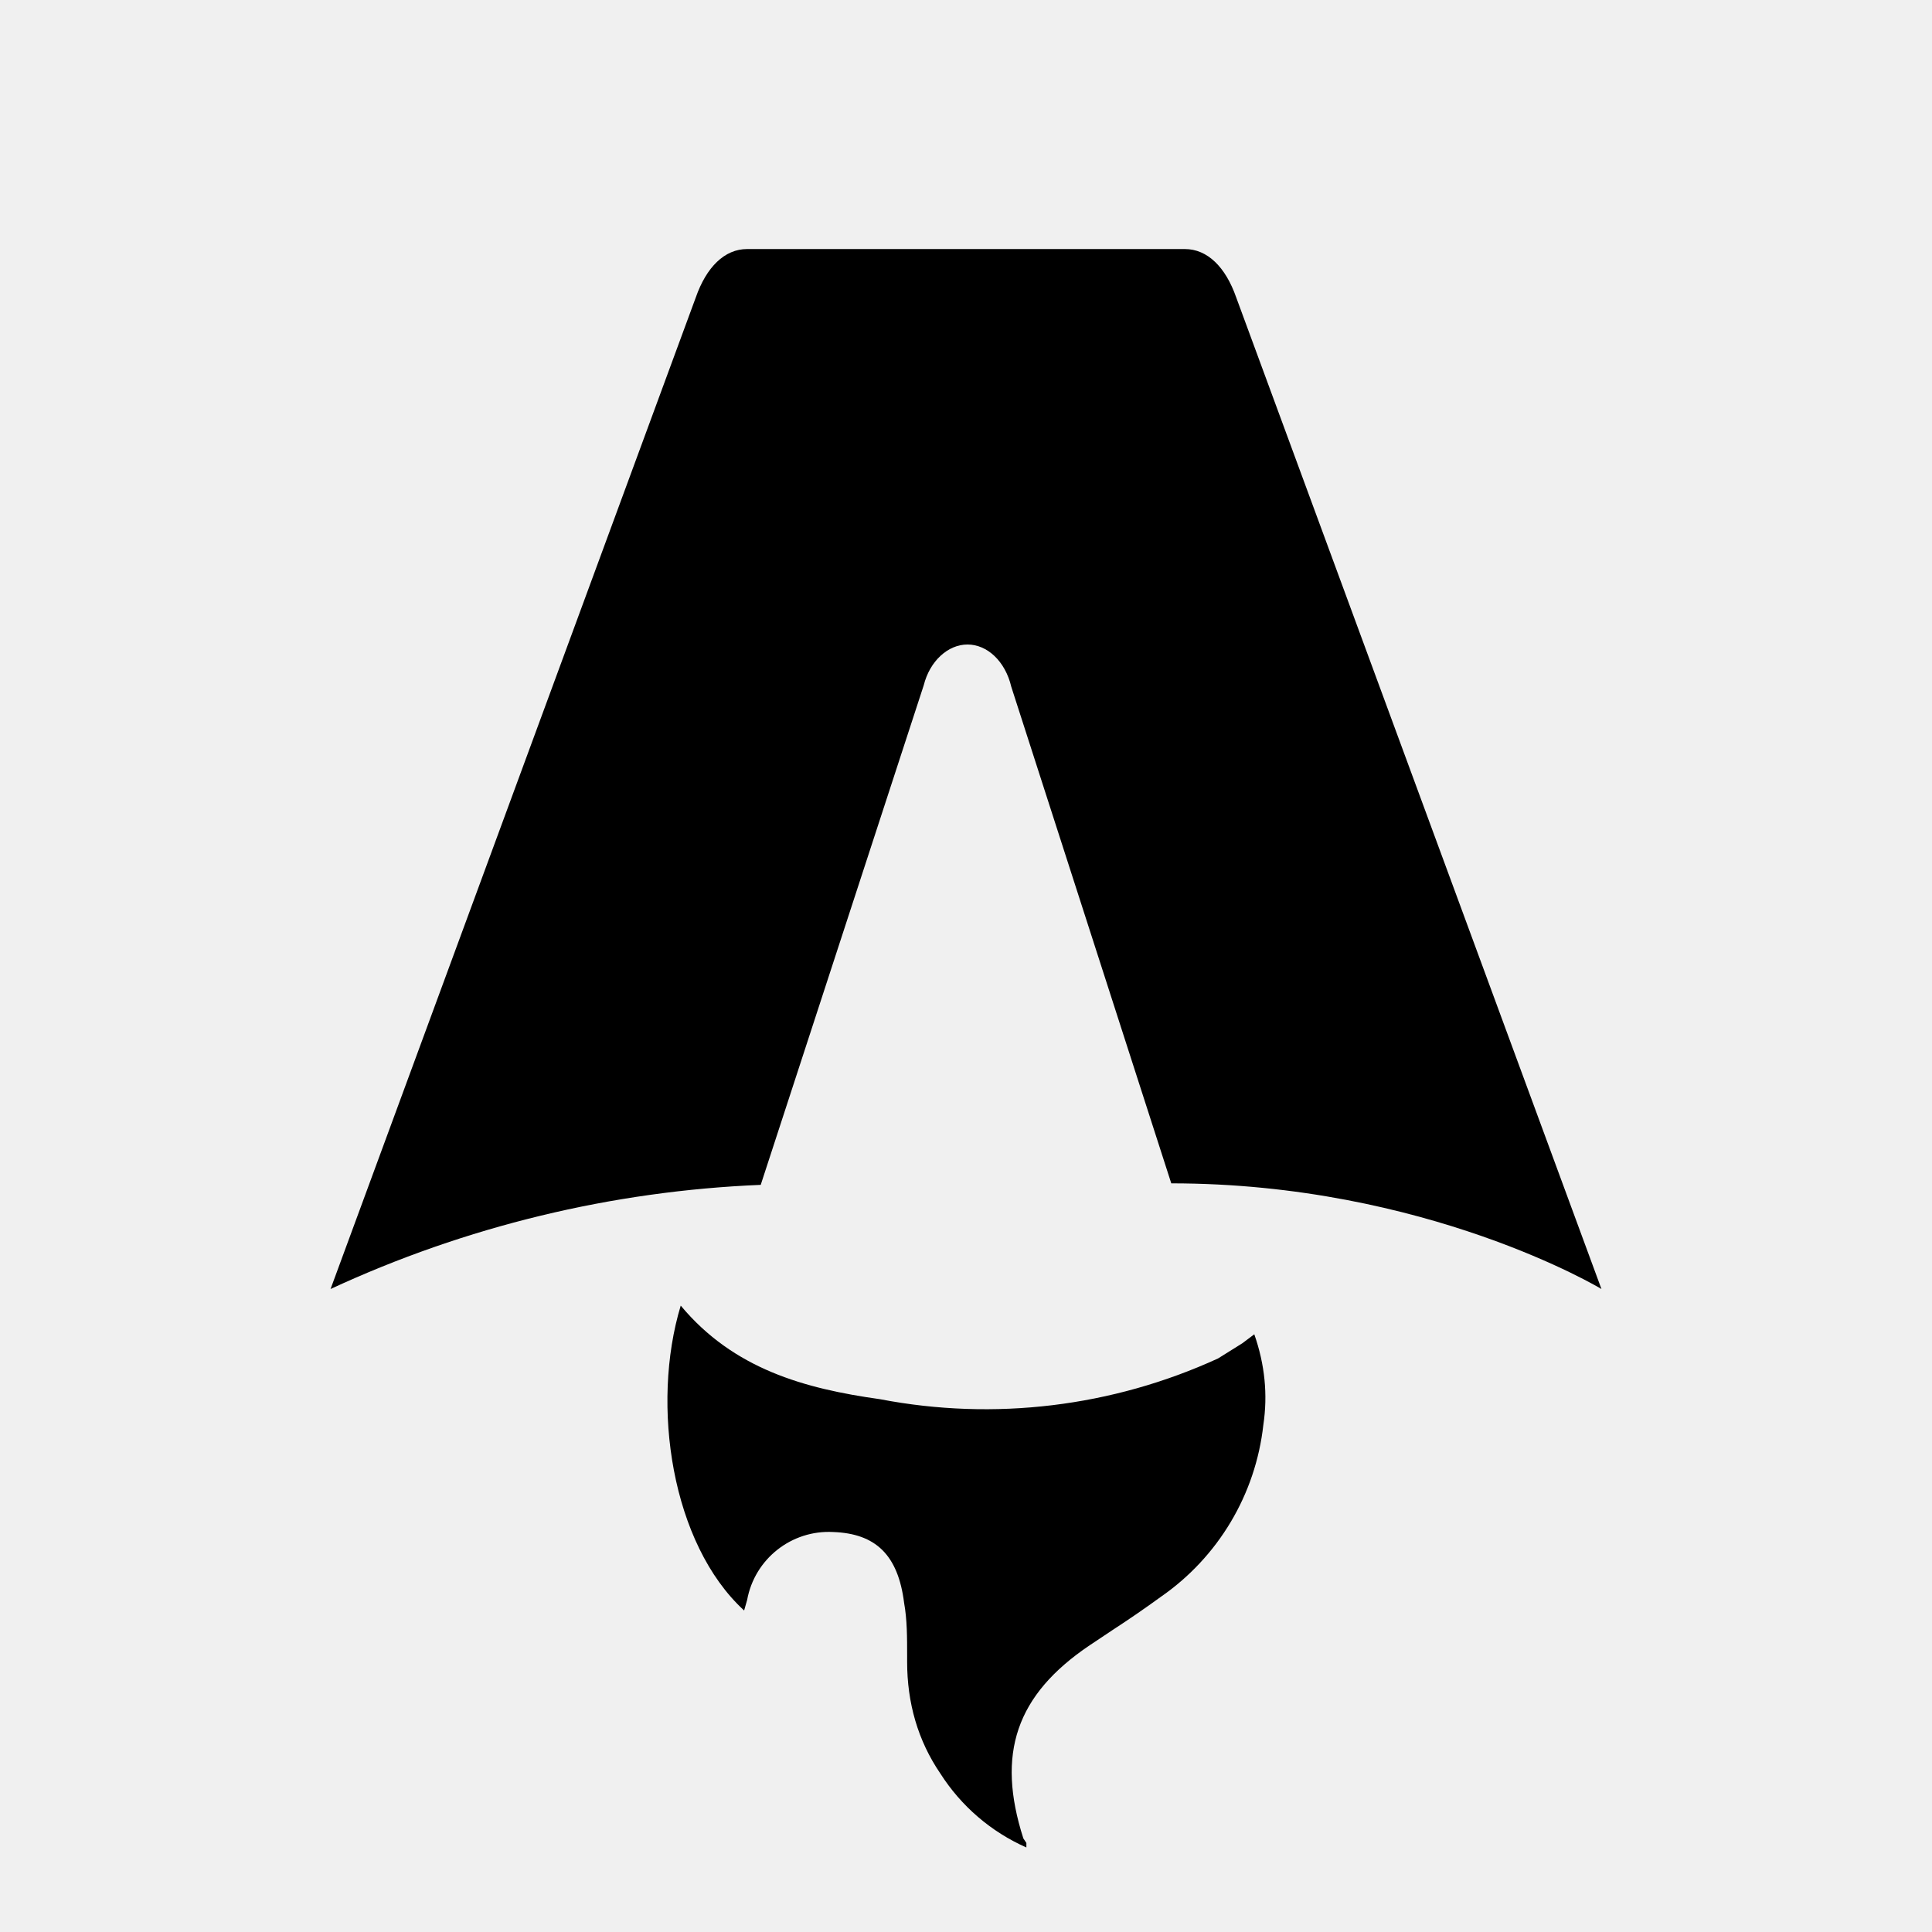
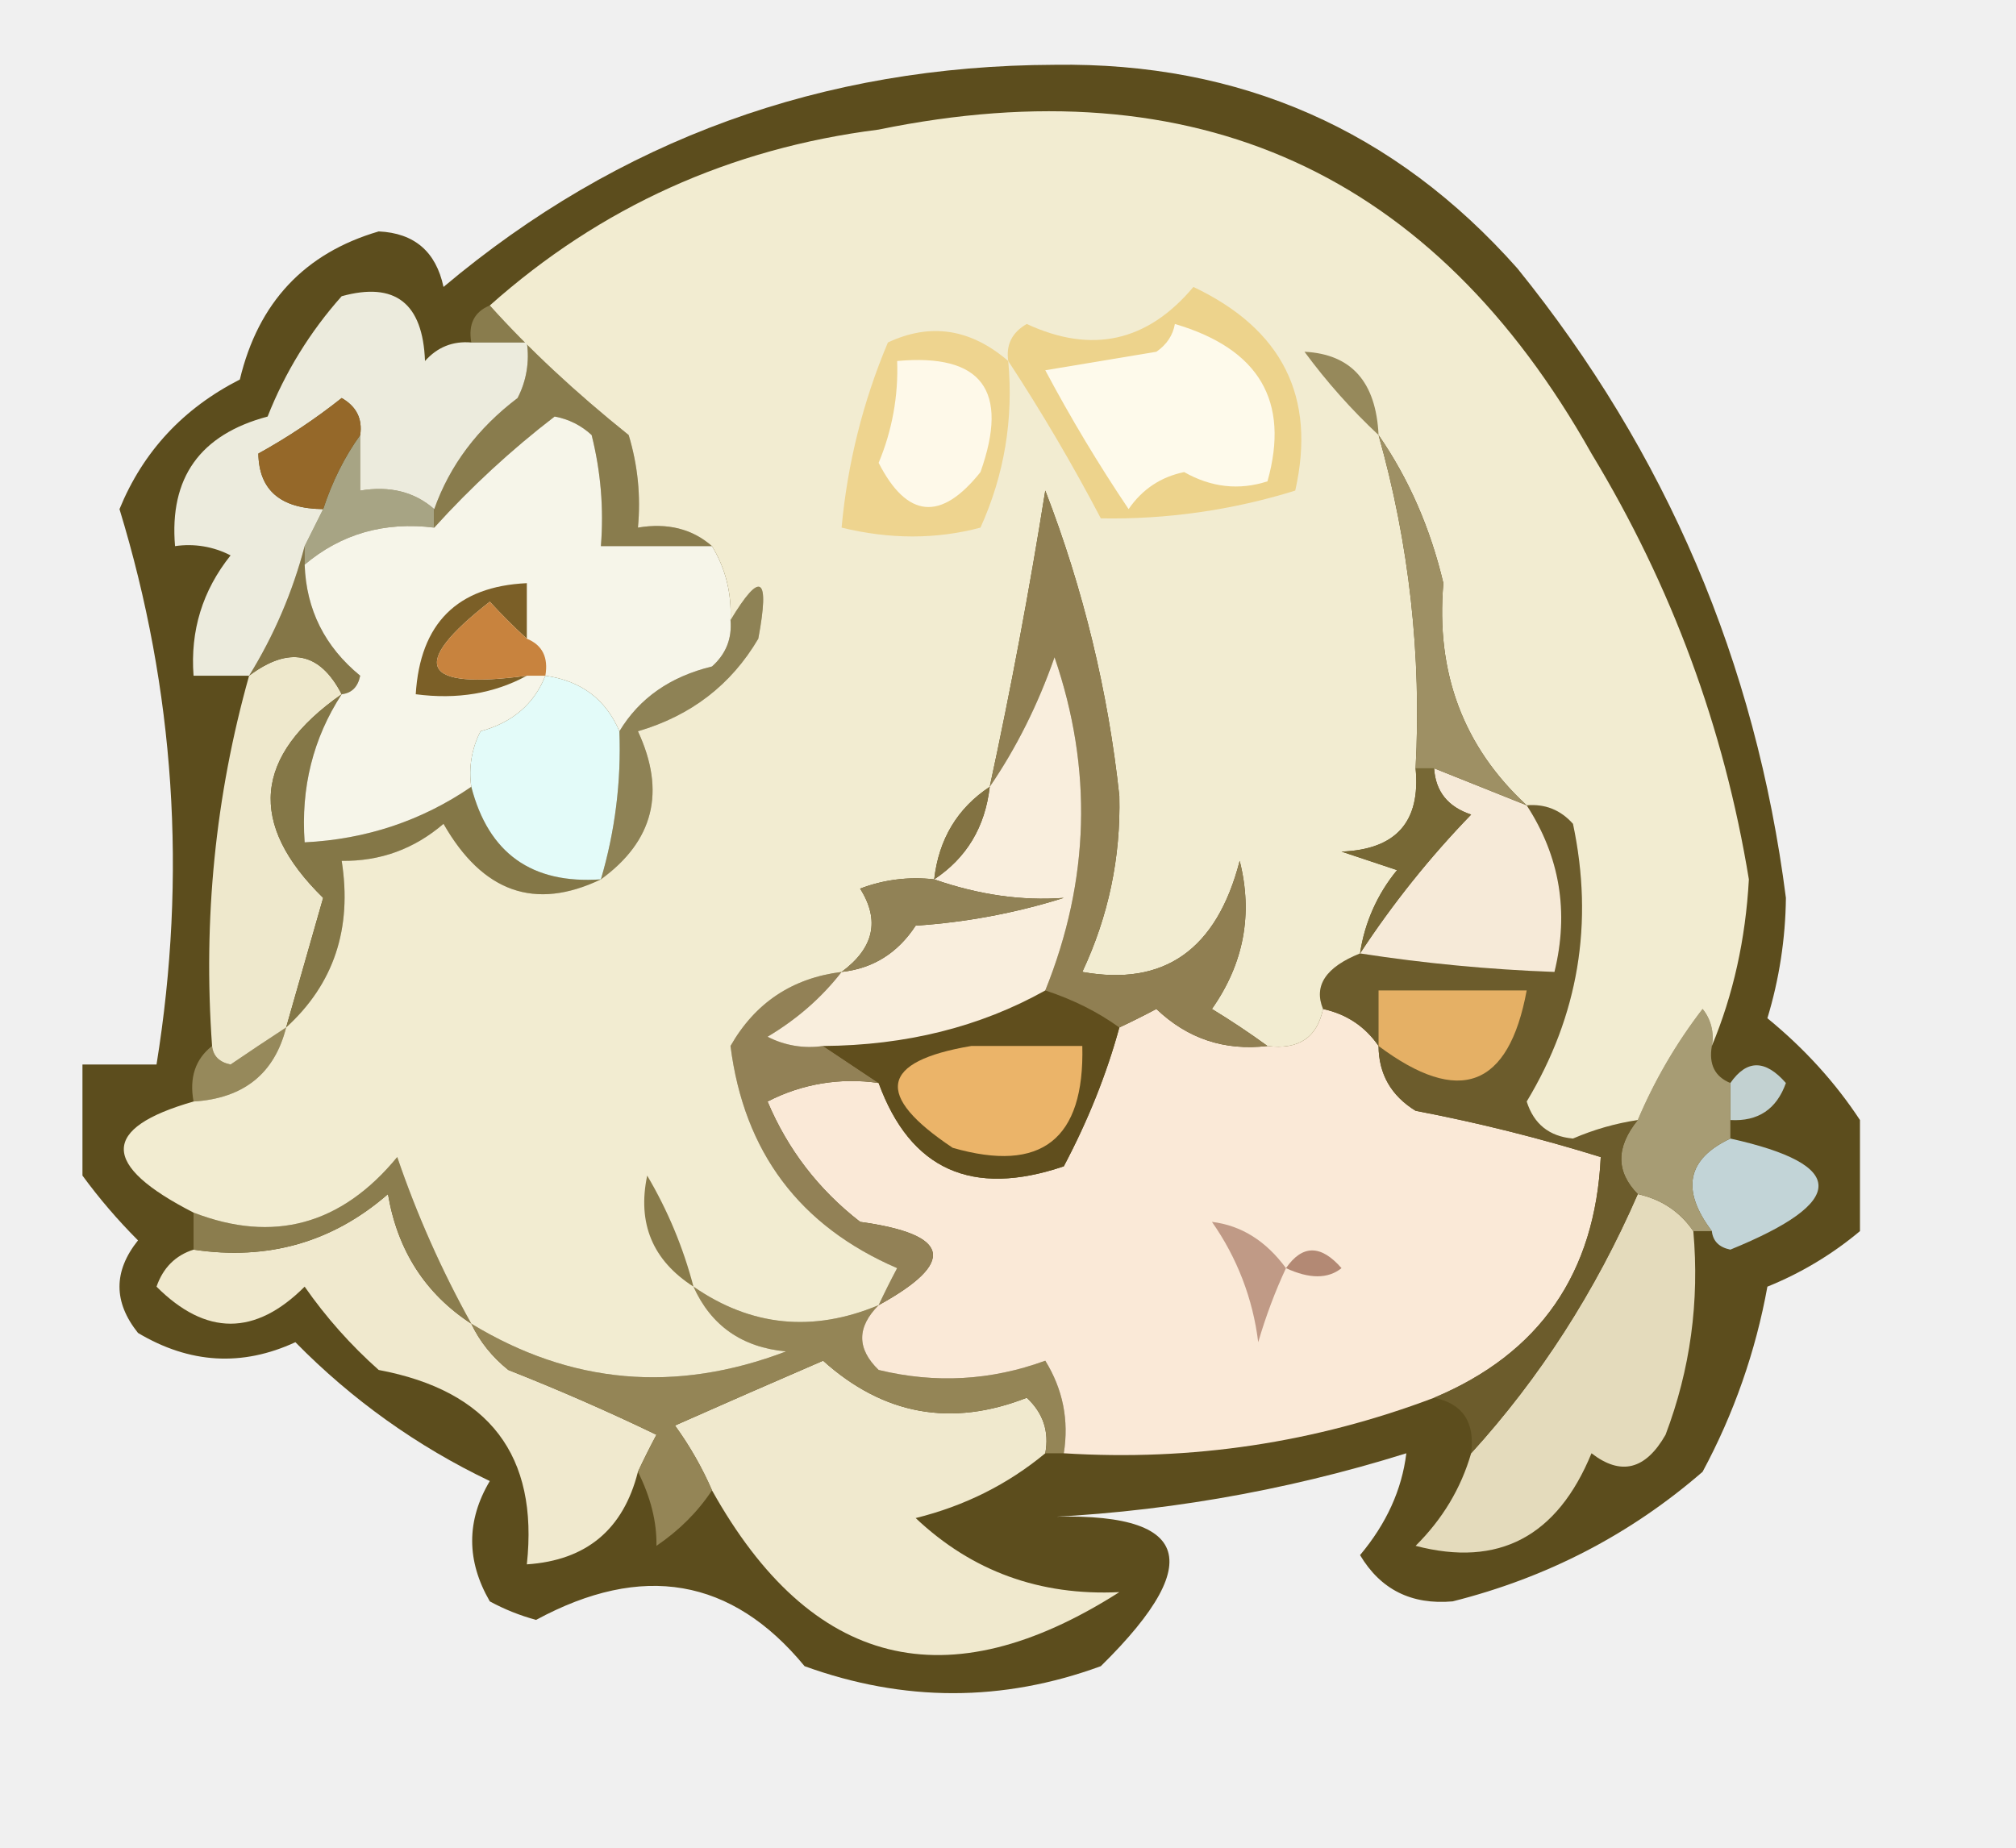
- <svg xmlns="http://www.w3.org/2000/svg" fill="none" viewBox="0 0 128 128">
-   <path d="M50.4 78.5a75.1 75.1 0 0 0-28.5 6.9l24.2-65.7c.7-2 1.9-3.2 3.4-3.2h29c1.5 0 2.7 1.2 3.4 3.2l24.2 65.7s-11.6-7-28.5-7L67 45.5c-.4-1.7-1.6-2.8-2.9-2.8-1.3 0-2.5 1.1-2.9 2.7L50.4 78.5Zm-1.1 28.2Zm-4.2-20.2c-2 6.6-.6 15.8 4.2 20.2a17.5 17.5 0 0 1 .2-.7 5.5 5.5 0 0 1 5.7-4.5c2.8.1 4.3 1.5 4.7 4.7.2 1.1.2 2.3.2 3.5v.4c0 2.7.7 5.2 2.2 7.4a13 13 0 0 0 5.7 4.9v-.3l-.2-.3c-1.8-5.6-.5-9.5 4.4-12.8l1.5-1a73 73 0 0 0 3.2-2.2 16 16 0 0 0 6.8-11.4c.3-2 .1-4-.6-6l-.8.6-1.6 1a37 37 0 0 1-22.4 2.7c-5-.7-9.7-2-13.2-6.2Z" />
-   <style>
-         path { fill: #000; }
-         @media (prefers-color-scheme: dark) {
-             path { fill: #FFF; }
-         }
-     </style>
+ <svg xmlns="http://www.w3.org/2000/svg" t="1785481001126" class="icon" viewBox="0 0 1117 1024" version="1.1" p-id="5013" width="218.164" height="200">
+   <path d="M1030.549 620.668v61.554a191.422 191.422 0 0 1-51.295 30.777 346.076 346.076 0 0 1-35.906 102.59c-40.051 34.737-86.216 58.671-138.496 71.813-22.826 2-39.918-6.555-51.295-25.647 14.64-17.44 23.185-36.255 25.647-56.424A797.101 797.101 0 0 1 568.895 841.235c89.253-6.176 102.938 21.185 41.036 82.072-54.444 19.943-109.155 19.943-164.143 0-40.328-48.966-89.91-57.512-148.755-25.647a117.742 117.742 0 0 1-25.647-10.259c-13.029-22.518-13.029-44.75 0-66.683A379.931 379.931 0 0 1 163.666 743.775c-29.515 13.644-58.579 11.941-87.201-5.129-13.675-17.102-13.675-34.193 0-51.295a309.236 309.236 0 0 1-30.777-35.906v-61.554h41.036c16.958-104.898 10.115-207.488-20.518-307.769 13.07-31.905 35.291-55.829 66.683-71.813 10.208-42.677 35.855-70.028 76.942-82.072 19.749 0.923 31.721 11.182 35.906 30.777 97.019-81.631 209.868-122.666 338.546-123.108 102.938-1.518 188.437 36.091 256.474 112.849 82.472 102.025 132.053 218.301 148.755 348.805a238.521 238.521 0 0 1-10.259 66.683c20.487 16.763 37.589 35.578 51.295 56.424z" fill="#52420F" opacity=".937" p-id="5014" />
+   <path d="M261.126 733.516c4.647 9.828 11.49 18.384 20.518 25.647a1213.585 1213.585 0 0 1 82.072 35.906c-3.724 7.007-7.14 13.85-10.259 20.518-8.084 32.008-28.602 49.12-61.554 51.295 6.545-60.292-20.805-96.198-82.072-107.719a261.829 261.829 0 0 1-41.036-46.165c-27.361 27.361-54.711 27.361-82.072 0 3.642-10.485 10.485-17.327 20.518-20.518 41.2 6.155 77.106-4.104 107.719-30.777 5.294 31.259 20.682 55.193 46.165 71.813zM579.154 805.329c-20.795 17.235-44.729 29.207-71.813 35.906 31.208 29.495 68.838 43.17 112.849 41.036-95.49 60.877-170.719 42.072-225.697-56.424a189.709 189.709 0 0 0-20.518-35.906 9649.482 9649.482 0 0 1 82.072-35.906c33.454 30.079 71.074 36.922 112.849 20.518 9.089 8.464 12.506 18.723 10.259 30.777z" fill="#F0E9CE" p-id="5015" />
+   <path d="M907.441 661.703c13.111 2.893 23.37 9.736 30.777 20.518 3.457 39.066-1.672 76.676-15.388 112.849-11.08 19.43-24.755 22.847-41.036 10.259-19 46.237-51.49 63.339-97.46 51.295 14.896-14.773 25.155-31.864 30.777-51.295 38.061-41.826 68.838-89.704 92.331-143.626z" fill="#E4DBBC" p-id="5016" />
+   <path d="M384.234 712.998c31.905 22.077 66.109 25.494 102.59 10.259-12.147 12.188-12.147 24.16 0 35.906 31.413 7.612 62.19 5.899 92.331-5.129 9.767 15.85 13.183 32.952 10.259 51.295h-10.259c2.247-12.054-1.17-22.313-10.259-30.777-41.775 16.404-79.394 9.561-112.849-20.518a9649.482 9649.482 0 0 0-82.072 35.906 189.709 189.709 0 0 1 20.518 35.906c-7.848 11.9-18.107 22.159-30.777 30.777 0.246-13.203-3.18-26.878-10.259-41.036 3.119-6.668 6.535-13.511 10.259-20.518a1213.585 1213.585 0 0 0-82.072-35.906c-9.028-7.263-15.871-15.819-20.518-25.647 55.091 33.547 113.228 38.676 174.402 15.388-24.416-2.288-41.518-14.26-51.295-35.906z" fill="#948556" p-id="5017" />
+   <path d="M702.262 579.632c17.225 2.206 27.484-4.637 30.777-20.518 13.111 2.893 23.37 9.736 30.777 20.518 0.103 15.563 6.945 27.535 20.518 35.906a936.254 936.254 0 0 1 102.59 25.647c-3.047 64.396-33.824 108.848-92.331 133.367-65.965 24.97-134.351 35.229-205.179 30.777 2.924-18.343-0.492-35.445-10.259-51.295-30.141 11.028-60.918 12.742-92.331 5.129-12.147-11.747-12.147-23.719 0-35.906 43.303-23.832 39.887-39.22-10.259-46.165-22.99-17.851-40.092-40.072-51.295-66.683a101.194 101.194 0 0 1 61.554-10.259c17.543 48.043 51.736 63.431 102.59 46.165 13.46-25.442 23.719-51.09 30.777-76.942 6.668-3.119 13.501-6.535 20.518-10.259 17.225 16.466 37.743 23.298 61.554 20.518z" fill="#FAE9D7" p-id="5018" />
+   <path d="M712.521 702.739c-6.053 12.988-11.182 26.673-15.388 41.036a146.621 146.621 0 0 0-25.647-66.683c16.23 1.98 29.915 10.526 41.036 25.647z" fill="#C09A86" p-id="5019" />
+   <path d="M712.521 702.739c9.089-13.09 19.348-13.09 30.777 0-7.52 6.022-17.779 6.022-30.777 0z" fill="#B38974" p-id="5020" />
+   <path d="M261.126 733.516c-25.483-16.62-40.872-40.554-46.165-71.813-30.613 26.673-66.519 36.932-107.719 30.777v-20.518c44.247 17.102 81.867 6.843 112.849-30.777a565.382 565.382 0 0 0 41.036 92.331z" fill="#8B7D4E" p-id="5021" />
+   <path d="M958.736 630.926c65.103 14.486 65.103 35.004 0 61.554-6.227-1.272-9.643-4.688-10.259-10.259-17.235-22.836-13.819-39.938 10.259-51.295z" fill="#C2D4D7" p-id="5022" />
+   <path d="M466.305 538.596c-11.018 14.209-24.693 26.171-41.036 35.906 9.726 4.955 19.984 6.668 30.777 5.129l30.777 20.518a101.194 101.194 0 0 0-61.554 10.259c11.203 26.612 28.304 48.833 51.295 66.683 50.146 6.945 53.562 22.334 10.259 46.165 3.119-6.668 6.535-13.511 10.259-20.518-54.085-23.339-84.862-64.375-92.331-123.108 13.665-23.934 34.183-37.609 61.554-41.036z" fill="#928156" p-id="5023" />
+   <path d="M958.736 620.668v-20.518c9.089-13.09 19.348-13.09 30.777 0-5.181 14.557-15.44 21.39-30.777 20.518z" fill="#C2D1D1" p-id="5024" />
+   <path d="M579.154 548.855c15.337 5.017 29.012 11.849 41.036 20.518-7.058 25.853-17.317 51.5-30.777 76.942-50.854 17.266-85.047 1.877-102.59-46.165l-30.777-20.518c45.991-0.328 87.027-10.587 123.108-30.777z" fill="#604E1D" p-id="5025" />
+   <path d="M538.118 579.632h61.554c1.272 51.777-22.662 70.582-71.813 56.424-43.652-29.105-40.236-47.909 10.259-56.424z" fill="#EBB469" p-id="5026" />
+   <path d="M948.477 579.632c-1.765 10.177 1.662 17.009 10.259 20.518v30.777c-24.078 11.357-27.494 28.458-10.259 51.295h-10.259c-7.407-10.782-17.666-17.625-30.777-20.518-12.167-12.362-12.167-26.048 0-41.036a279.044 279.044 0 0 1 35.906-61.554c4.76 6.094 6.473 12.937 5.129 20.518z" fill="#A79C74" p-id="5027" />
+   <path d="M158.536 569.373c-6.463 25.617-23.555 39.292-51.295 41.036-2.431-13.244 0.985-23.503 10.259-30.777 0.616 5.571 4.032 8.987 10.259 10.259 10.444-7.109 20.703-13.952 30.777-20.518z" fill="#96895B" p-id="5028" />
+   <path d="M845.887 446.265c10.218-0.882 18.774 2.544 25.647 10.259 11.623 54.906 3.078 106.201-25.647 153.885 3.97 12.516 12.516 19.348 25.647 20.518a144.405 144.405 0 0 1 35.906-10.259c-12.167 14.988-12.167 28.674 0 41.036-23.493 53.921-54.27 101.8-92.331 143.626 2.206-17.225-4.637-27.484-20.518-30.777 58.507-24.519 89.284-68.971 92.331-133.367a936.254 936.254 0 0 0-102.59-25.647c-13.573-8.371-20.415-20.344-20.518-35.906-7.407-10.782-17.666-17.625-30.777-20.518-5.294-12.906 1.539-23.165 20.518-30.777 35.024 5.458 70.931 8.874 107.719 10.259 8.135-33.249 3.006-64.026-15.388-92.331z" fill="#6C5C2C" p-id="5029" />
+   <path d="M189.313 384.711c-48.771 34.121-52.187 71.741-10.259 112.849-6.904 24.119-13.747 48.053-20.518 71.813-10.074 6.566-20.333 13.408-30.777 20.518-6.227-1.272-9.643-4.688-10.259-10.259-5.037-70.274 1.806-138.681 20.518-205.179 22.118-16.599 39.22-13.173 51.295 10.259z" fill="#EEE8CC" p-id="5030" />
+   <path d="M189.313 384.711c-15.86 24.447-22.703 51.808-20.518 82.072 34.029-1.682 64.806-11.941 92.331-30.777 9.541 36.86 33.475 53.962 71.813 51.295-36.46 17.461-65.524 7.202-87.201-30.777-16.25 13.962-35.065 20.805-56.424 20.518 5.899 37.497-4.36 68.273-30.777 92.331 6.771-23.76 13.614-47.694 20.518-71.813-41.928-41.108-38.512-78.727 10.259-112.849z" fill="#847747" p-id="5031" />
+   <path d="M332.939 487.301a255.756 255.756 0 0 0 10.259-82.072c11.018-18.302 28.11-30.264 51.295-35.906 7.715-6.874 11.141-15.429 10.259-25.647 16.743-27.792 21.872-24.365 15.388 10.259-15.05 25.576-37.271 42.677-66.683 51.295 15.573 33.444 8.741 60.815-20.518 82.072z" fill="#8E8255" p-id="5032" />
+   <path d="M302.162 374.452c19.8 2.77 33.485 13.029 41.036 30.777a255.756 255.756 0 0 1-10.259 82.072c-38.338 2.667-62.272-14.434-71.813-51.295a50.597 50.597 0 0 1 5.129-30.777c17.738-4.863 29.7-15.122 35.906-30.777z" fill="#E3FBF9" p-id="5033" />
+   <path d="M168.795 302.64v10.259c0.872 24.919 11.131 45.437 30.777 61.554-1.272 6.227-4.688 9.643-10.259 10.259-12.075-23.431-29.177-26.858-51.295-10.259a263.163 263.163 0 0 0 30.777-71.813z" fill="#847647" p-id="5034" />
+   <path d="M199.572 241.086v30.777c16.404-2.749 30.079 0.677 41.036 10.259v10.259c-27.576-3.426-51.51 3.406-71.813 20.518v-10.259l10.259-20.518c5.017-15.337 11.849-29.012 20.518-41.036z" fill="#A7A484" p-id="5035" />
+   <path d="M271.385 169.273c21.677 24.129 47.325 48.063 76.942 71.813 5.068 16.763 6.771 33.855 5.129 51.295 16.404-2.749 30.079 0.677 41.036 10.259h-61.554a189.134 189.134 0 0 0-5.129-61.554 40.451 40.451 0 0 0-20.518-10.259 503.356 503.356 0 0 0-66.683 61.554v-10.259c8.587-24.201 23.975-44.719 46.165-61.554 4.955-9.726 6.668-19.984 5.129-30.777h-30.777c-1.765-10.177 1.662-17.009 10.259-20.518z" fill="#897C4D" p-id="5036" />
+   <path d="M261.126 189.791h30.777a50.597 50.597 0 0 1-5.129 30.777c-22.19 16.835-37.579 37.353-46.165 61.554-10.957-9.582-24.632-13.008-41.036-10.259v-30.777c1.334-8.987-2.083-15.83-10.259-20.518a332.052 332.052 0 0 1-46.165 30.777c0.339 20.292 12.311 30.551 35.906 30.777l-10.259 20.518a263.163 263.163 0 0 1-30.777 71.813h-30.777c-1.877-24.991 4.965-47.222 20.518-66.683a50.597 50.597 0 0 0-30.777-5.129c-3.221-37.897 13.87-61.831 51.295-71.813a223.009 223.009 0 0 1 41.036-66.683c29.577-8.156 44.965 3.806 46.165 35.906 6.874-7.715 15.429-11.141 25.647-10.259z" fill="#ECEBDD" p-id="5037" />
+   <path d="M394.493 302.64c7.53 12.393 10.946 26.068 10.259 41.036 0.882 10.218-2.544 18.774-10.259 25.647-23.185 5.642-40.277 17.604-51.295 35.906-7.551-17.748-21.236-28.007-41.036-30.777-6.207 15.655-18.169 25.914-35.906 30.777a50.597 50.597 0 0 0-5.129 30.777c-27.525 18.835-58.302 29.094-92.331 30.777-2.185-30.264 4.658-57.625 20.518-82.072 5.571-0.616 8.987-4.032 10.259-10.259-19.646-16.117-29.905-36.635-30.777-61.554 20.302-17.112 44.237-23.944 71.813-20.518a503.356 503.356 0 0 1 66.683-61.554 40.451 40.451 0 0 1 20.518 10.259c5.078 20.241 6.791 40.759 5.129 61.554h61.554z" fill="#F6F5E9" p-id="5038" />
+   <path d="M291.903 353.934a317.443 317.443 0 0 1-20.518-20.518c-45.006 35.188-38.163 48.874 20.518 41.036-18.107 9.859-38.625 13.285-61.554 10.259 2.411-39.23 22.929-59.748 61.554-61.554v30.777z" fill="#7B5F27" p-id="5039" />
+   <path d="M291.903 353.934c8.597 3.509 12.024 10.341 10.259 20.518h-10.259c-58.681 7.838-65.524-5.848-20.518-41.036 6.997 7.622 13.839 14.465 20.518 20.518z" fill="#C8833E" p-id="5040" />
+   <path d="M199.572 241.086c-8.669 12.024-15.501 25.699-20.518 41.036-23.596-0.226-35.568-10.485-35.906-30.777a332.052 332.052 0 0 0 46.165-30.777c8.176 4.688 11.593 11.531 10.259 20.518z" fill="#956829" p-id="5041" />
+   <path d="M948.477 579.632a24.909 24.909 0 0 0-5.129-20.518 279.044 279.044 0 0 0-35.906 61.554c-12.259 1.826-24.232 5.232-35.906 10.259-13.131-1.17-21.677-8.002-25.647-20.518 28.725-47.684 37.271-98.979 25.647-153.885-6.874-7.715-15.429-11.141-25.647-10.259-35.075-32.398-50.464-73.434-46.165-123.108-7.233-30.531-19.195-57.881-35.906-82.072a565.597 565.597 0 0 1 20.518 184.661c2.873 29.628-10.803 45.016-41.036 46.165l30.777 10.259a94.106 94.106 0 0 0-20.518 46.165c-18.979 7.612-25.812 17.871-20.518 30.777-3.293 15.881-13.552 22.724-30.777 20.518a454.4 454.4 0 0 0-30.777-20.518c17.697-25.206 22.826-52.557 15.388-82.072-12.711 49.192-41.775 69.71-87.201 61.554 14.465-30.777 21.308-63.267 20.518-97.46a666.966 666.966 0 0 0-41.036-169.273 3029.483 3029.483 0 0 1-30.777 164.143c-17.953 11.9-28.212 28.992-30.777 51.295a86.524 86.524 0 0 0-41.036 5.129c11.09 17.543 7.674 32.931-10.259 46.165-27.371 3.426-47.889 17.102-61.554 41.036 7.469 58.733 38.245 99.768 92.331 123.108-3.724 7.007-7.14 13.85-10.259 20.518-36.481 15.235-70.684 11.818-102.59-10.259 9.777 21.646 26.878 33.619 51.295 35.906-61.174 23.288-119.312 18.158-174.402-15.388a565.382 565.382 0 0 1-41.036-92.331c-30.982 37.62-68.602 47.879-112.849 30.777-51.521-26.314-51.521-46.832 0-61.554 27.74-1.744 44.832-15.419 51.295-41.036 26.417-24.057 36.676-54.834 30.777-92.331 21.359 0.287 40.174-6.555 56.424-20.518 21.677 37.979 50.741 48.238 87.201 30.777 29.259-21.257 36.091-48.628 20.518-82.072 29.412-8.618 51.633-25.719 66.683-51.295 6.484-34.624 1.354-38.051-15.388-10.259 0.687-14.968-2.729-28.643-10.259-41.036-10.957-9.582-24.632-13.008-41.036-10.259 1.641-17.44-0.062-34.532-5.129-51.295-29.618-23.75-55.265-47.684-76.942-71.813 61.277-54.557 133.09-87.037 215.438-97.46C662.59 35.753 794.244 95.593 881.794 251.345c44.37 73.28 73.434 151.935 87.201 235.956-1.826 33.208-8.669 63.985-20.518 92.331z" fill="#F2ECD1" p-id="5042" />
+   <path d="M384.234 712.998c-22.652-14.547-31.198-35.065-25.647-61.554a240.132 240.132 0 0 1 25.647 61.554z" fill="#897B4A" p-id="5043" />
+   <path d="M763.815 579.632v-30.777h82.072c-9.972 53.911-37.343 64.17-82.072 30.777z" fill="#E5B065" p-id="5044" />
+   <path d="M702.262 579.632c-23.811 2.78-44.329-4.052-61.554-20.518-7.017 3.724-13.85 7.14-20.518 10.259-12.024-8.669-25.699-15.501-41.036-20.518 24.652-61.164 26.366-122.718 5.129-184.661-9.213 26.366-21.185 50.289-35.906 71.813a3029.483 3029.483 0 0 0 30.777-164.143 666.966 666.966 0 0 1 41.036 169.273c0.79 34.193-6.053 66.683-20.518 97.46 45.427 8.156 74.49-12.362 87.201-61.554 7.438 29.515 2.308 56.865-15.388 82.072a454.4 454.4 0 0 1 30.777 20.518z" fill="#907F52" p-id="5045" />
+   <path d="M579.154 548.855c-36.081 20.19-77.117 30.449-123.108 30.777a50.597 50.597 0 0 1-30.777-5.129c16.343-9.736 30.018-21.698 41.036-35.906 17.399-1.898 31.085-10.454 41.036-25.647a350.939 350.939 0 0 0 82.072-15.388c-23.226 1.744-47.16-1.682-71.813-10.259 17.953-11.9 28.212-28.992 30.777-51.295 14.722-21.523 26.694-45.447 35.906-71.813 21.236 61.944 19.523 123.497-5.129 184.661z" fill="#F9EEDD" p-id="5046" />
+   <path d="M517.6 487.301c24.652 8.576 48.586 12.003 71.813 10.259a350.939 350.939 0 0 1-82.072 15.388c-9.951 15.194-23.637 23.75-41.036 25.647 17.933-13.234 21.349-28.623 10.259-46.165a86.524 86.524 0 0 1 41.036-5.129z" fill="#918256" p-id="5047" />
+   <path d="M794.592 425.747l51.295 20.518c18.394 28.304 23.524 59.081 15.388 92.331a925.4 925.4 0 0 1-107.719-10.259 521.976 521.976 0 0 1 61.554-76.942c-12.885-4.278-19.728-12.824-20.518-25.647z" fill="#F6EAD8" p-id="5048" />
+   <path d="M784.333 425.747h10.259c0.79 12.824 7.633 21.369 20.518 25.647a521.976 521.976 0 0 0-61.554 76.942 94.106 94.106 0 0 1 20.518-46.165l-30.777-10.259c30.233-1.149 43.908-16.537 41.036-46.165z" fill="#776835" p-id="5049" />
+   <path d="M548.377 436.006c-2.565 22.303-12.824 39.394-30.777 51.295 2.565-22.303 12.824-39.394 30.777-51.295z" fill="#827242" p-id="5050" />
+   <path d="M763.815 241.086c16.712 24.191 28.674 51.541 35.906 82.072-4.299 49.674 11.09 90.71 46.165 123.108l-51.295-20.518h-10.259a565.597 565.597 0 0 0-20.518-184.661z" fill="#9E9064" p-id="5051" />
+   <path d="M558.636 200.05c2.965 32.316-2.165 63.093-15.388 92.331-24.56 6.525-50.207 6.525-76.942 0a344.158 344.158 0 0 1 25.647-102.59c23.596-11.08 45.817-7.653 66.683 10.259z" fill="#EED48F" p-id="5052" />
+   <path d="M497.082 200.05c46.873-4.278 62.262 16.24 46.165 61.554-21.831 27.432-40.636 25.719-56.424-5.129a133.243 133.243 0 0 0 10.259-56.424z" fill="#FEF9E9" p-id="5053" />
+   <path d="M763.815 241.086a334.586 334.586 0 0 1-41.036-46.165c25.965 1.313 39.651 16.702 41.036 46.165z" fill="#96895B" p-id="5054" />
+   <path d="M558.636 200.05c-1.334-8.987 2.083-15.83 10.259-20.518 36.05 16.722 66.827 9.89 92.331-20.518 49.346 23.39 68.15 61 56.424 112.849A342.219 342.219 0 0 1 609.931 287.251a1042.096 1042.096 0 0 0-51.295-87.201z" fill="#EDD38C" p-id="5055" />
+   <path d="M650.967 179.532c46.699 13.768 63.801 42.831 51.295 87.201-15.748 5.088-31.136 3.385-46.165-5.129-12.937 2.667-23.196 9.5-30.777 20.518a869.55 869.55 0 0 1-46.165-76.942l61.554-10.259c5.704-3.929 9.13-9.059 10.259-15.388z" fill="#FEFAEB" p-id="5056" />
</svg>
